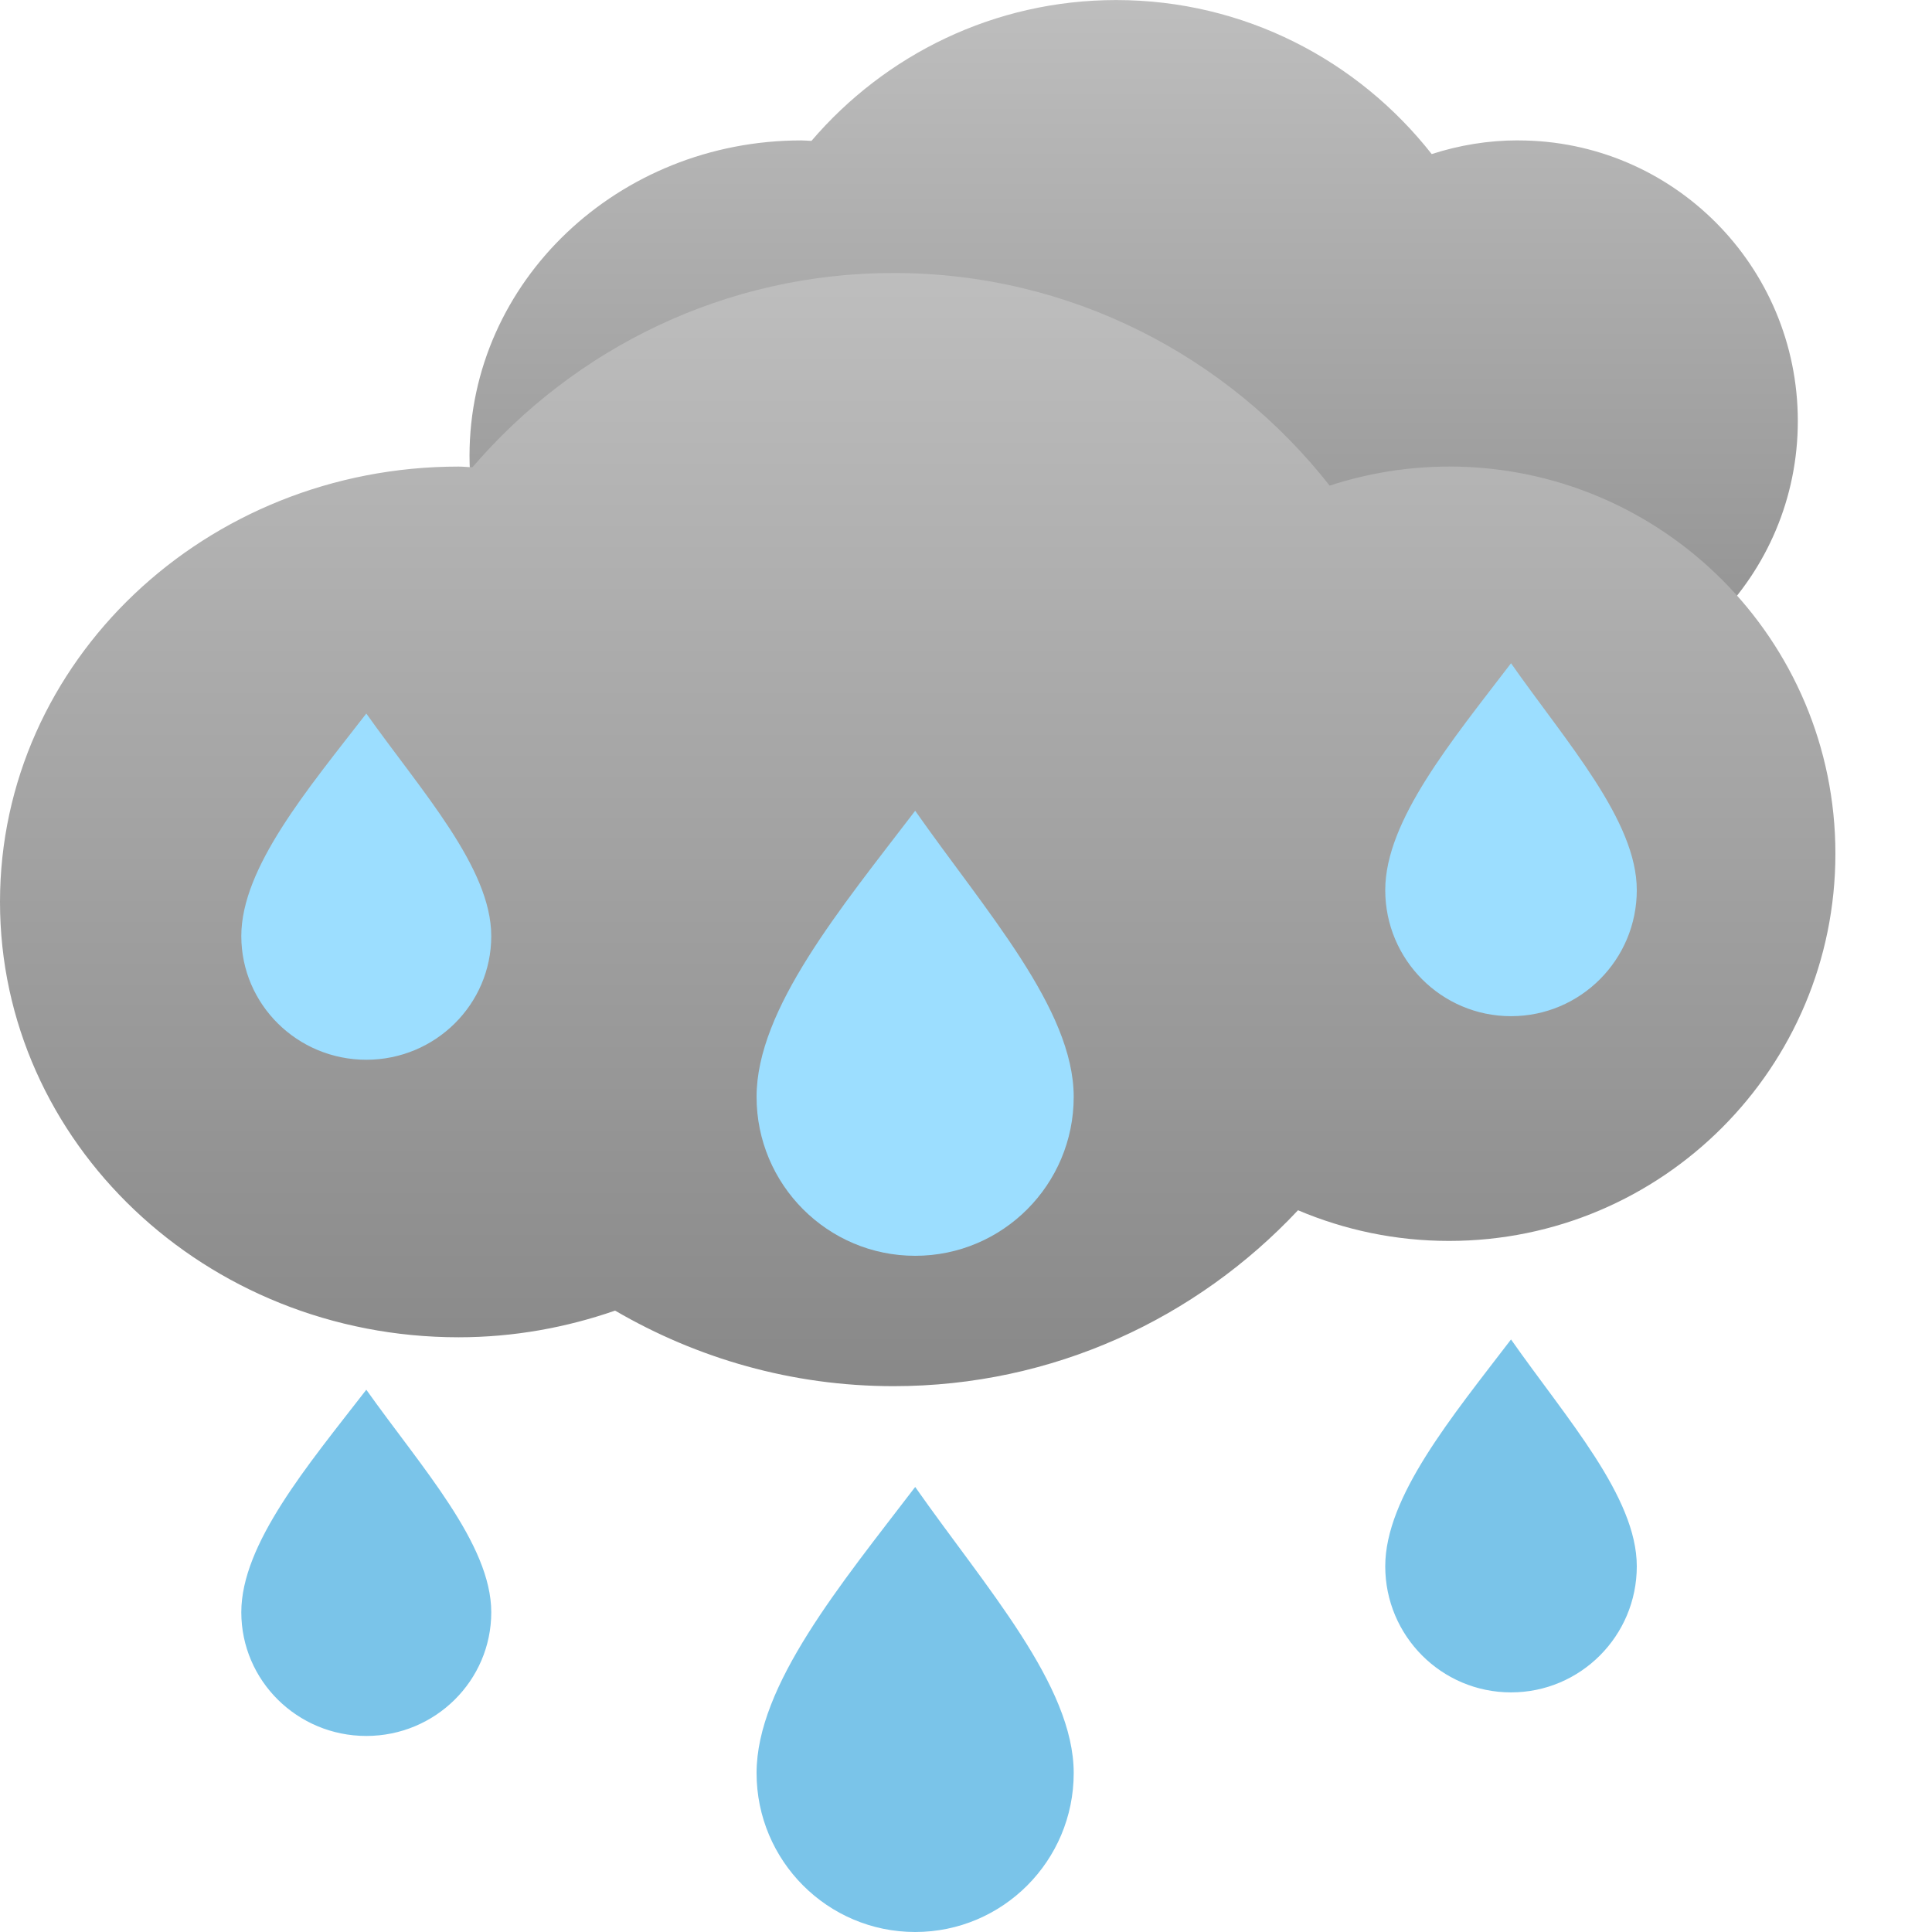
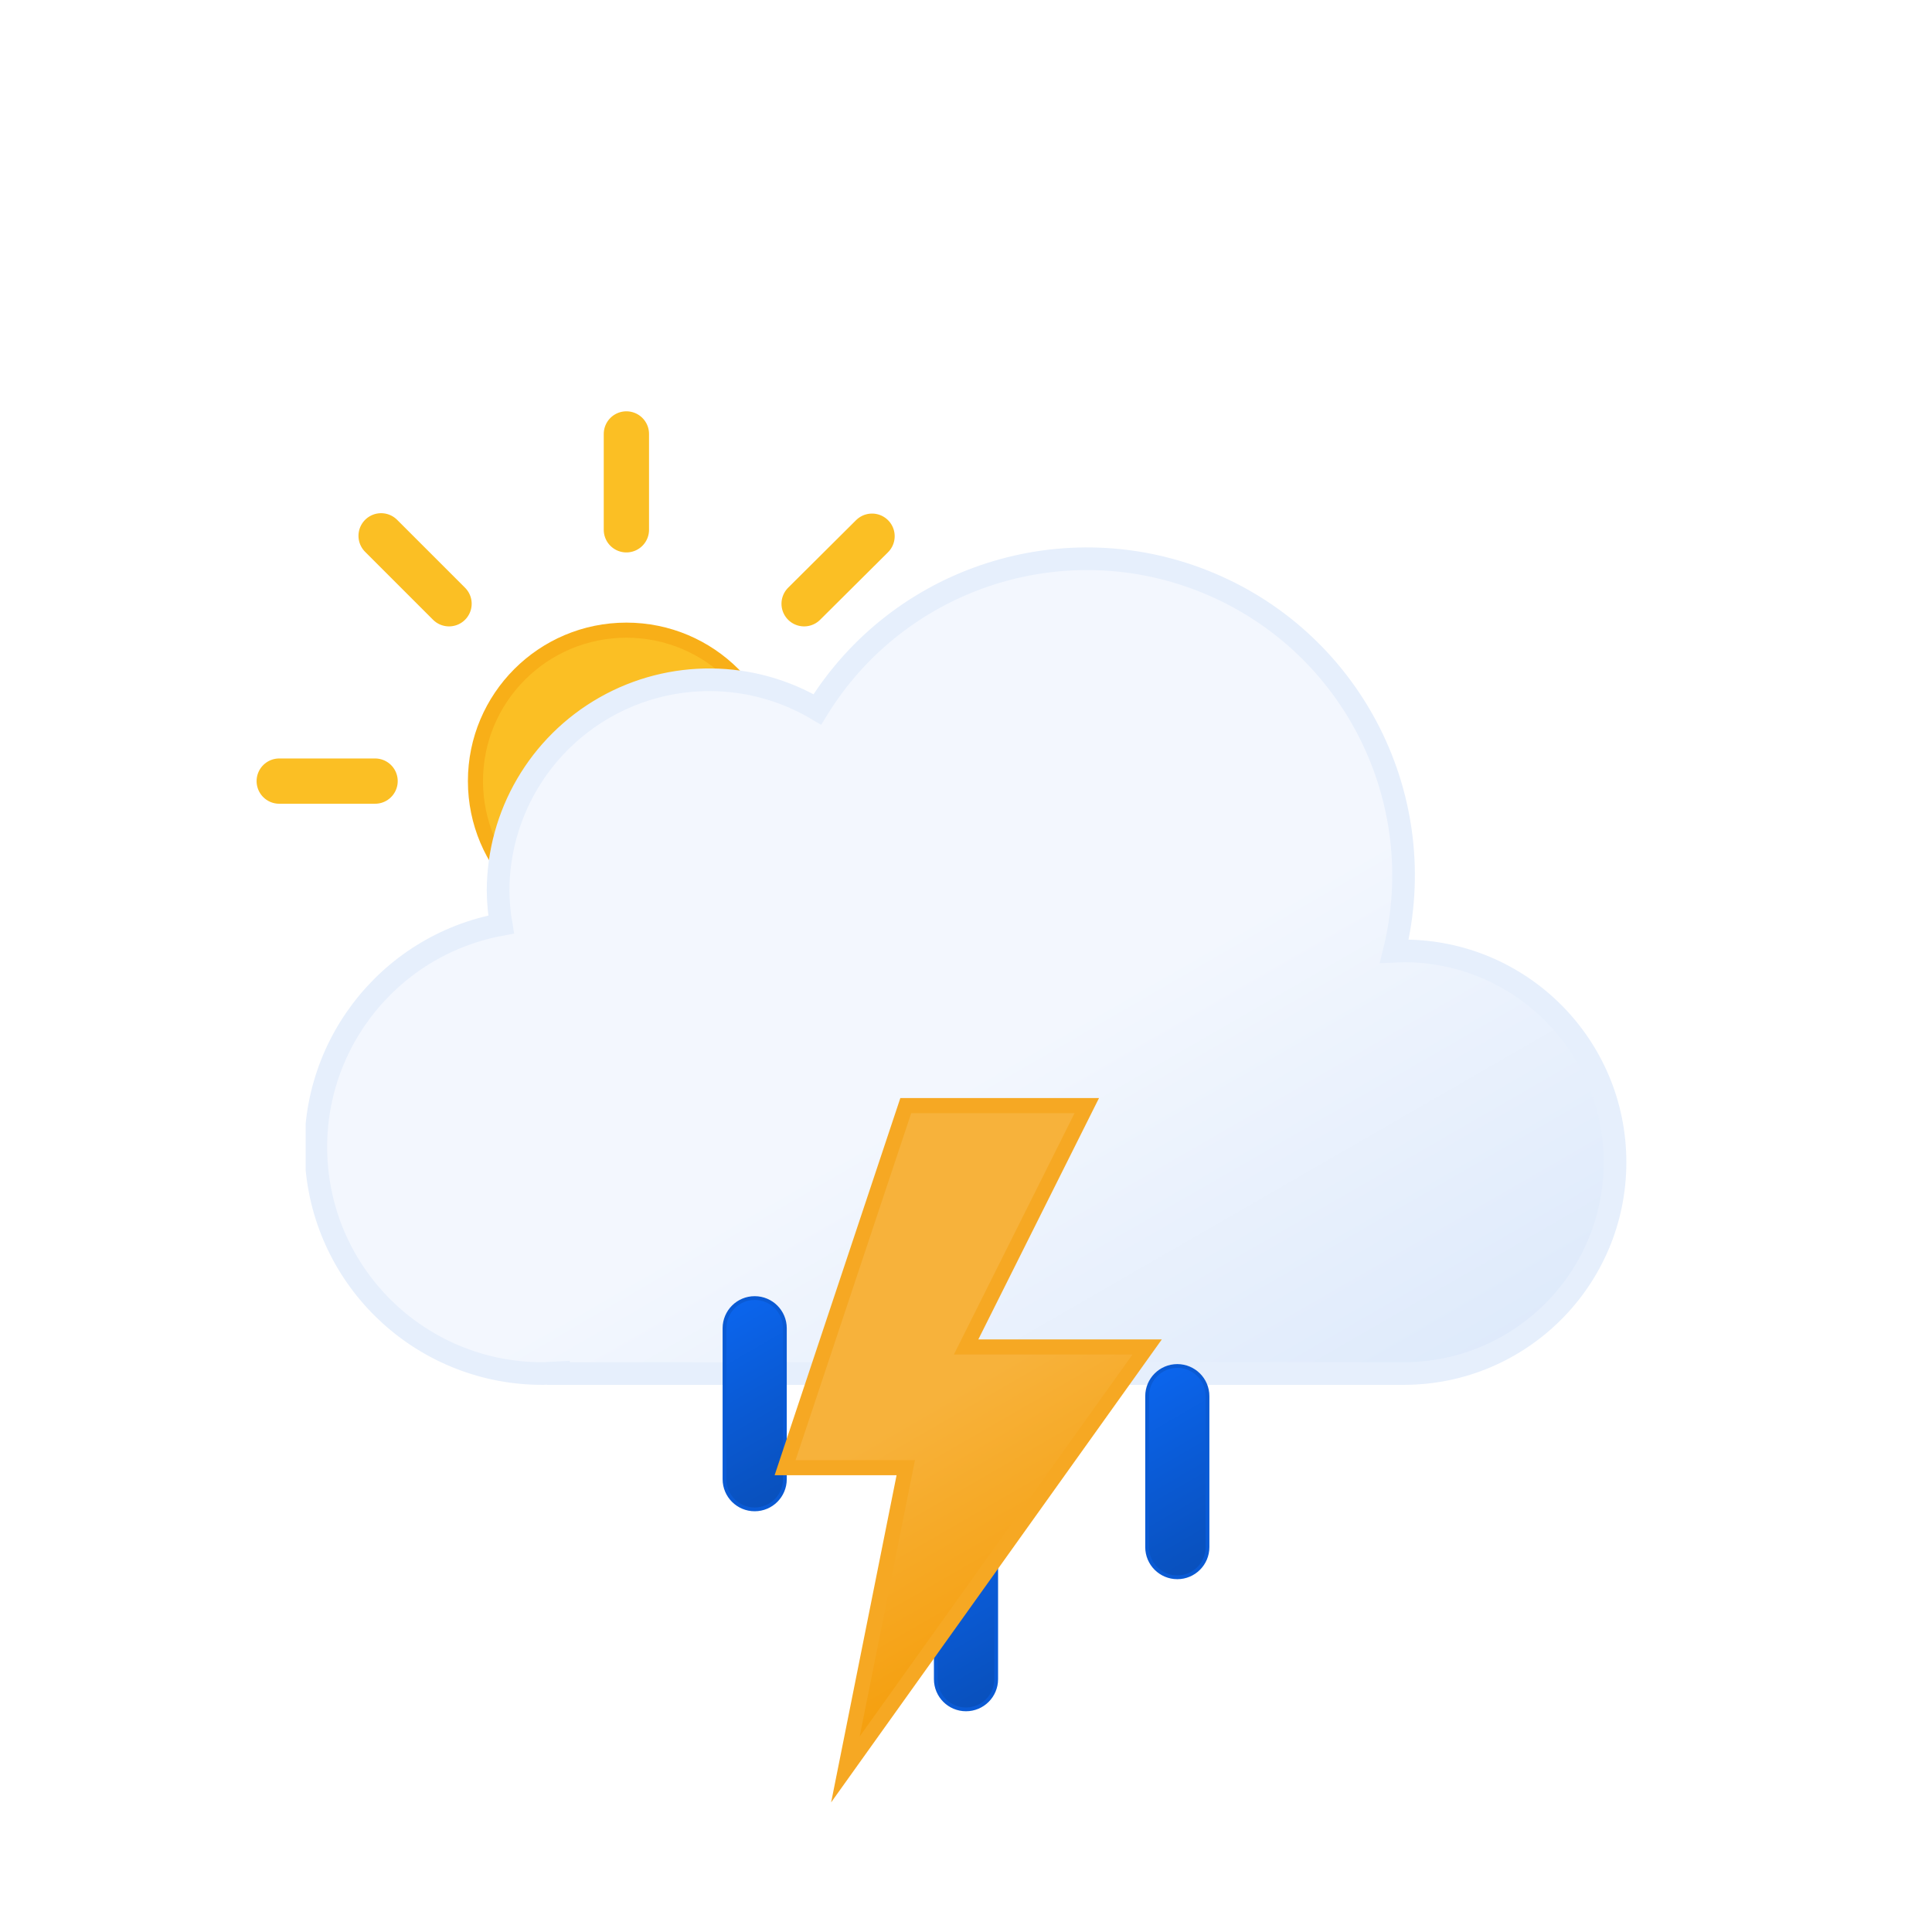
- <svg xmlns="http://www.w3.org/2000/svg" viewBox="0 0 40 40">
-   <linearGradient id="wolke-dunkel" gradientTransform="matrix(27.28 0 0 16.564 23010.72 -848.0467)" gradientUnits="userSpaceOnUse" x1="-842.641" x2="-842.641" y1="52.204" y2="51.196">
-     <stop offset="0" stop-color="#888" />
-     <stop offset="1" stop-color="#bebebe" />
-   </linearGradient>
-   <linearGradient id="wolke-dunkel-2" gradientUnits="userSpaceOnUse" x1="19.592" y1="39.742" x2="19.592" y2="38.742" gradientTransform="matrix(38 0 0 23.047 -725.5 -887.2656)">
-     <stop offset="0" style="stop-color:#888" />
-     <stop offset="1" style="stop-color:#bebebe" />
-   </linearGradient>
-   <path d="m31.43 2.906c-.626 0-1.224.102-1.788.284-1.523-1.939-3.881-3.189-6.533-3.189-2.524 0-4.785 1.133-6.309 2.916-.071-.002-.138-.01-.209-.01-3.795 0-6.87 2.922-6.87 6.529 0 3.607 3.075 6.531 6.87 6.531.825 0 1.613-.146 2.346-.399 1.228.717 2.648 1.133 4.172 1.133 2.391 0 4.541-1.018 6.061-2.64.694.298 1.458.462 2.262.462 3.2 0 5.79-2.6 5.79-5.807-.002-3.211-2.592-5.809-5.791-5.809z" fill="url(#wolke-dunkel)" />
-   <path d="m30 9.66c-.863 0-1.691.141-2.471.394-2.106-2.678-5.363-4.402-9.029-4.402-3.489 0-6.609 1.564-8.718 4.022-.097-.002-.191-.014-.288-.014-5.244 0-9.494 4.036-9.494 9.013 0 4.979 4.25 9.014 9.494 9.014 1.14 0 2.228-.201 3.241-.552 1.697.989 3.662 1.564 5.765 1.564 3.307 0 6.275-1.405 8.374-3.642.96.407 2.017.635 3.126.635 4.419 0 8-3.59 8-8.018 0-4.427-3.581-8.015-8-8.015z" fill="url(#wolke-dunkel-2)" />
-   <path d="m7.584 21.941c-1.429 0-2.588-1.147-2.588-2.561 0-1.416 1.375-3.041 2.588-4.607 1.147 1.615 2.587 3.193 2.587 4.607 0 1.414-1.158 2.561-2.587 2.561zm23.7-.902c-1.438 0-2.604-1.169-2.604-2.611 0-1.439 1.385-3.1 2.604-4.696 1.155 1.647 2.604 3.257 2.604 4.696 0 1.442-1.166 2.611-2.604 2.611zm-12.336 4.961c-1.813 0-3.284-1.474-3.284-3.291 0-1.818 1.745-3.908 3.284-5.923 1.456 2.078 3.282 4.104 3.282 5.923 0 1.817-1.469 3.291-3.282 3.291z" fill="#9cdeff" />
-   <path d="m7.584 35.941c-1.429 0-2.588-1.146-2.588-2.561 0-1.416 1.375-3.041 2.588-4.607 1.147 1.615 2.587 3.193 2.587 4.607s-1.158 2.561-2.587 2.561zm23.7-.902c-1.438 0-2.604-1.169-2.604-2.611 0-1.439 1.385-3.1 2.604-4.696 1.155 1.647 2.604 3.257 2.604 4.696 0 1.442-1.166 2.611-2.604 2.611zm-12.336 4.961c-1.813 0-3.284-1.474-3.284-3.291 0-1.818 1.745-3.908 3.284-5.923 1.456 2.078 3.282 4.104 3.282 5.923 0 1.817-1.469 3.291-3.282 3.291z" fill="#7ac4e9" />
+ <svg xmlns="http://www.w3.org/2000/svg" xmlns:xlink="http://www.w3.org/1999/xlink" viewBox="0 0 512 512">
+   <defs>
+     <linearGradient id="a" x1="99.5" x2="232.6" y1="30.7" y2="261.4" gradientUnits="userSpaceOnUse">
+       <stop offset="0" stop-color="#f3f7fe" />
+       <stop offset=".5" stop-color="#f3f7fe" />
+       <stop offset="1" stop-color="#deeafb" />
+     </linearGradient>
+     <linearGradient id="b" x1="8.7" x2="80.9" y1="17.1" y2="142.1" gradientUnits="userSpaceOnUse">
+       <stop offset="0" stop-color="#f7b23b" />
+       <stop offset=".5" stop-color="#f7b23b" />
+       <stop offset="1" stop-color="#f59e0b" />
+     </linearGradient>
+     <linearGradient id="c" x1="1381.3" x2="1399.5" y1="-1144.7" y2="-1097.4" gradientTransform="rotate(-9 8002.567 8233.063)" gradientUnits="userSpaceOnUse">
+       <stop offset="0" stop-color="#0b65ed" />
+       <stop offset=".5" stop-color="#0a5ad4" />
+       <stop offset="1" stop-color="#0950bc" />
+     </linearGradient>
+     <linearGradient xlink:href="#c" id="d" x1="1428.4" x2="1446.6" y1="-1084.7" y2="-1037.4" gradientTransform="rotate(-9 8009.537 8233.037)" />
+     <linearGradient xlink:href="#c" id="e" x1="1489.3" x2="1507.5" y1="-1111.6" y2="-1064.3" gradientTransform="rotate(-9 8016.566 8233.078)" />
+     <linearGradient id="f" x1="78" x2="118" y1="63.4" y2="132.7" gradientUnits="userSpaceOnUse">
+       <stop offset="0" stop-color="#fbbf24" />
+       <stop offset=".5" stop-color="#fbbf24" />
+       <stop offset="1" stop-color="#f59e0b" />
+     </linearGradient>
+     <symbol id="h" viewBox="0 0 196 196">
+       <circle cx="98" cy="98" r="40" fill="url(#f)" stroke="#f8af18" stroke-miterlimit="10" stroke-width="4" />
+       <path fill="none" stroke="#fbbf24" stroke-linecap="round" stroke-miterlimit="10" stroke-width="12" d="M98 31.4V6m0 184v-25.4M145.1 51l18-17.9M33 163l18-17.9M51 51 33 33m130.1 130.1-18-18M6 98h25.4M190 98h-25.4" />
+     </symbol>
+     <symbol id="i" viewBox="0 0 350 222">
+       <path fill="url(#a)" stroke="#e6effc" stroke-miterlimit="10" stroke-width="6" d="m291 107-2.5.1A83.9 83.9 0 00135.6 43 56 56 0 0051 91a56.6 56.6 0 00.8 9A60 60 0 0063 219l4-.2v.2h224a56 56 0 000-112Z" />
+     </symbol>
+     <symbol id="g" viewBox="0 0 363 258">
+       <use xlink:href="#h" width="196" height="196" />
+       <use xlink:href="#i" width="350" height="222" transform="translate(13 36)" />
+     </symbol>
+     <symbol id="j" viewBox="0 0 129 110">
+       <path fill="url(#c)" stroke="#0a5ad4" stroke-miterlimit="10" d="M8.5 56.5a8 8 0 01-8-8v-40a8 8 0 0116 0v40a8 8 0 01-8 8Z" />
+       <path fill="url(#d)" stroke="#0a5ad4" stroke-miterlimit="10" d="M64.5 109.5a8 8 0 01-8-8v-40a8 8 0 0116 0v40a8 8 0 01-8 8Z" />
+       <path fill="url(#e)" stroke="#0a5ad4" stroke-miterlimit="10" d="M120.5 74.5a8 8 0 01-8-8v-40a8 8 0 0116 0v40a8 8 0 01-8 8Z" />
+     </symbol>
+     <symbol id="k" viewBox="0 0 102.7 186.8">
+       <path fill="url(#b)" stroke="#f6a823" stroke-miterlimit="10" stroke-width="4" d="m34.8 2-32 96h32l-16 80 80-112h-48l32-64h-48z" />
+     </symbol>
+   </defs>
+   <use xlink:href="#g" width="363" height="258" transform="translate(68 109)" />
+   <use xlink:href="#j" width="129" height="110" transform="translate(191.5 343.5)" />
+   <use xlink:href="#k" width="102.7" height="186.7" transform="translate(205.23 291)" />
</svg>
